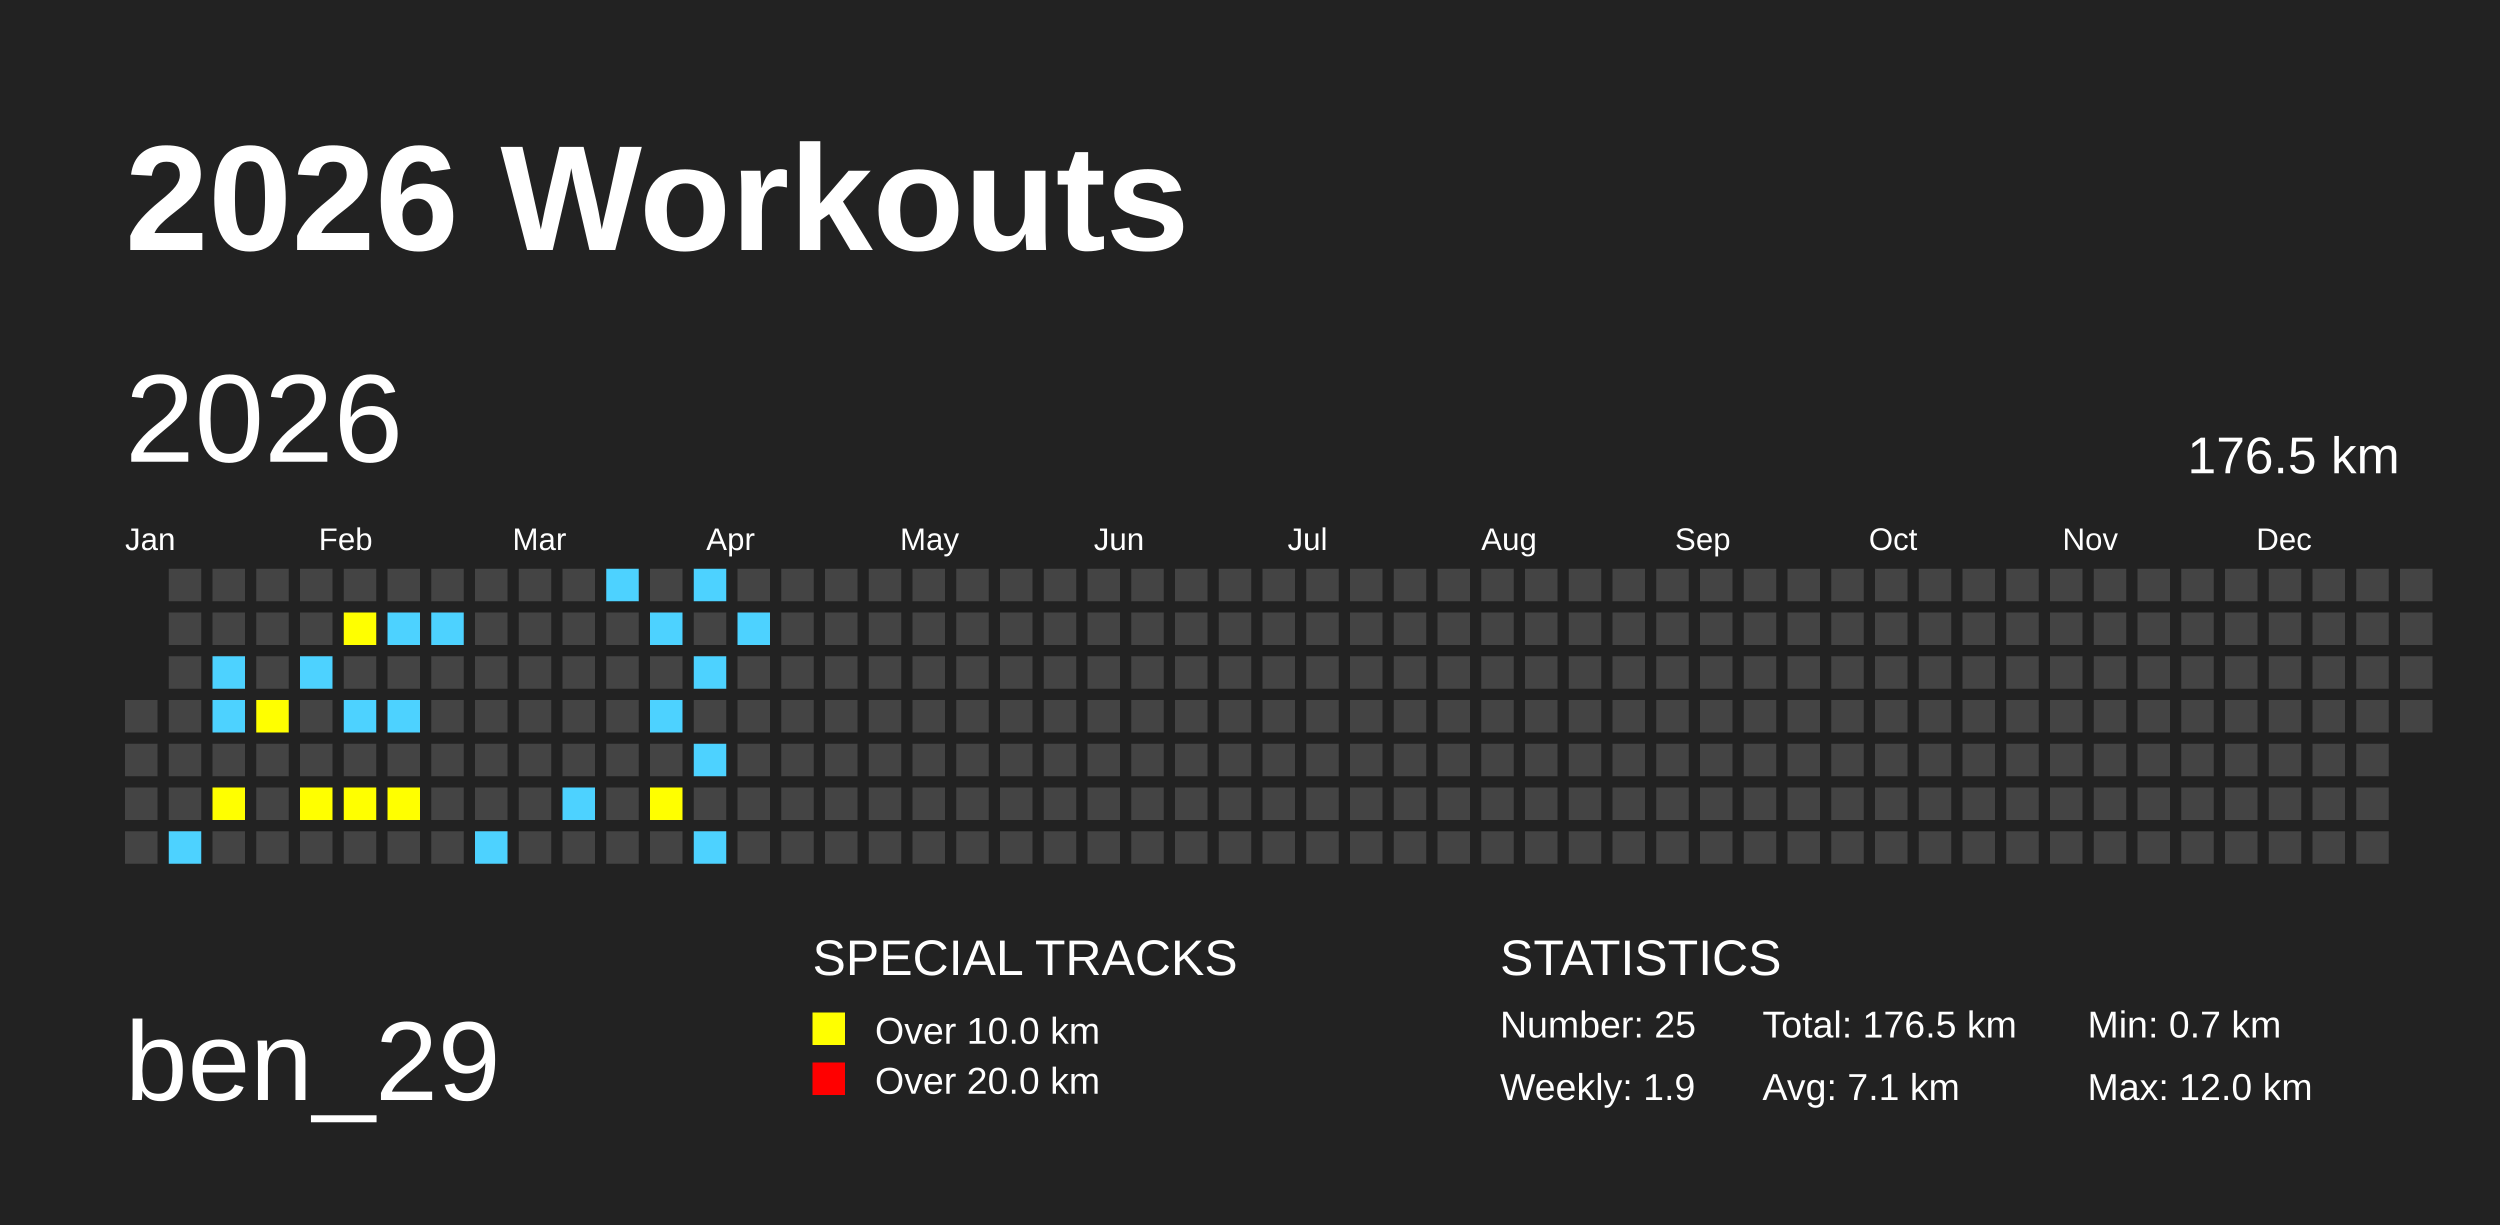
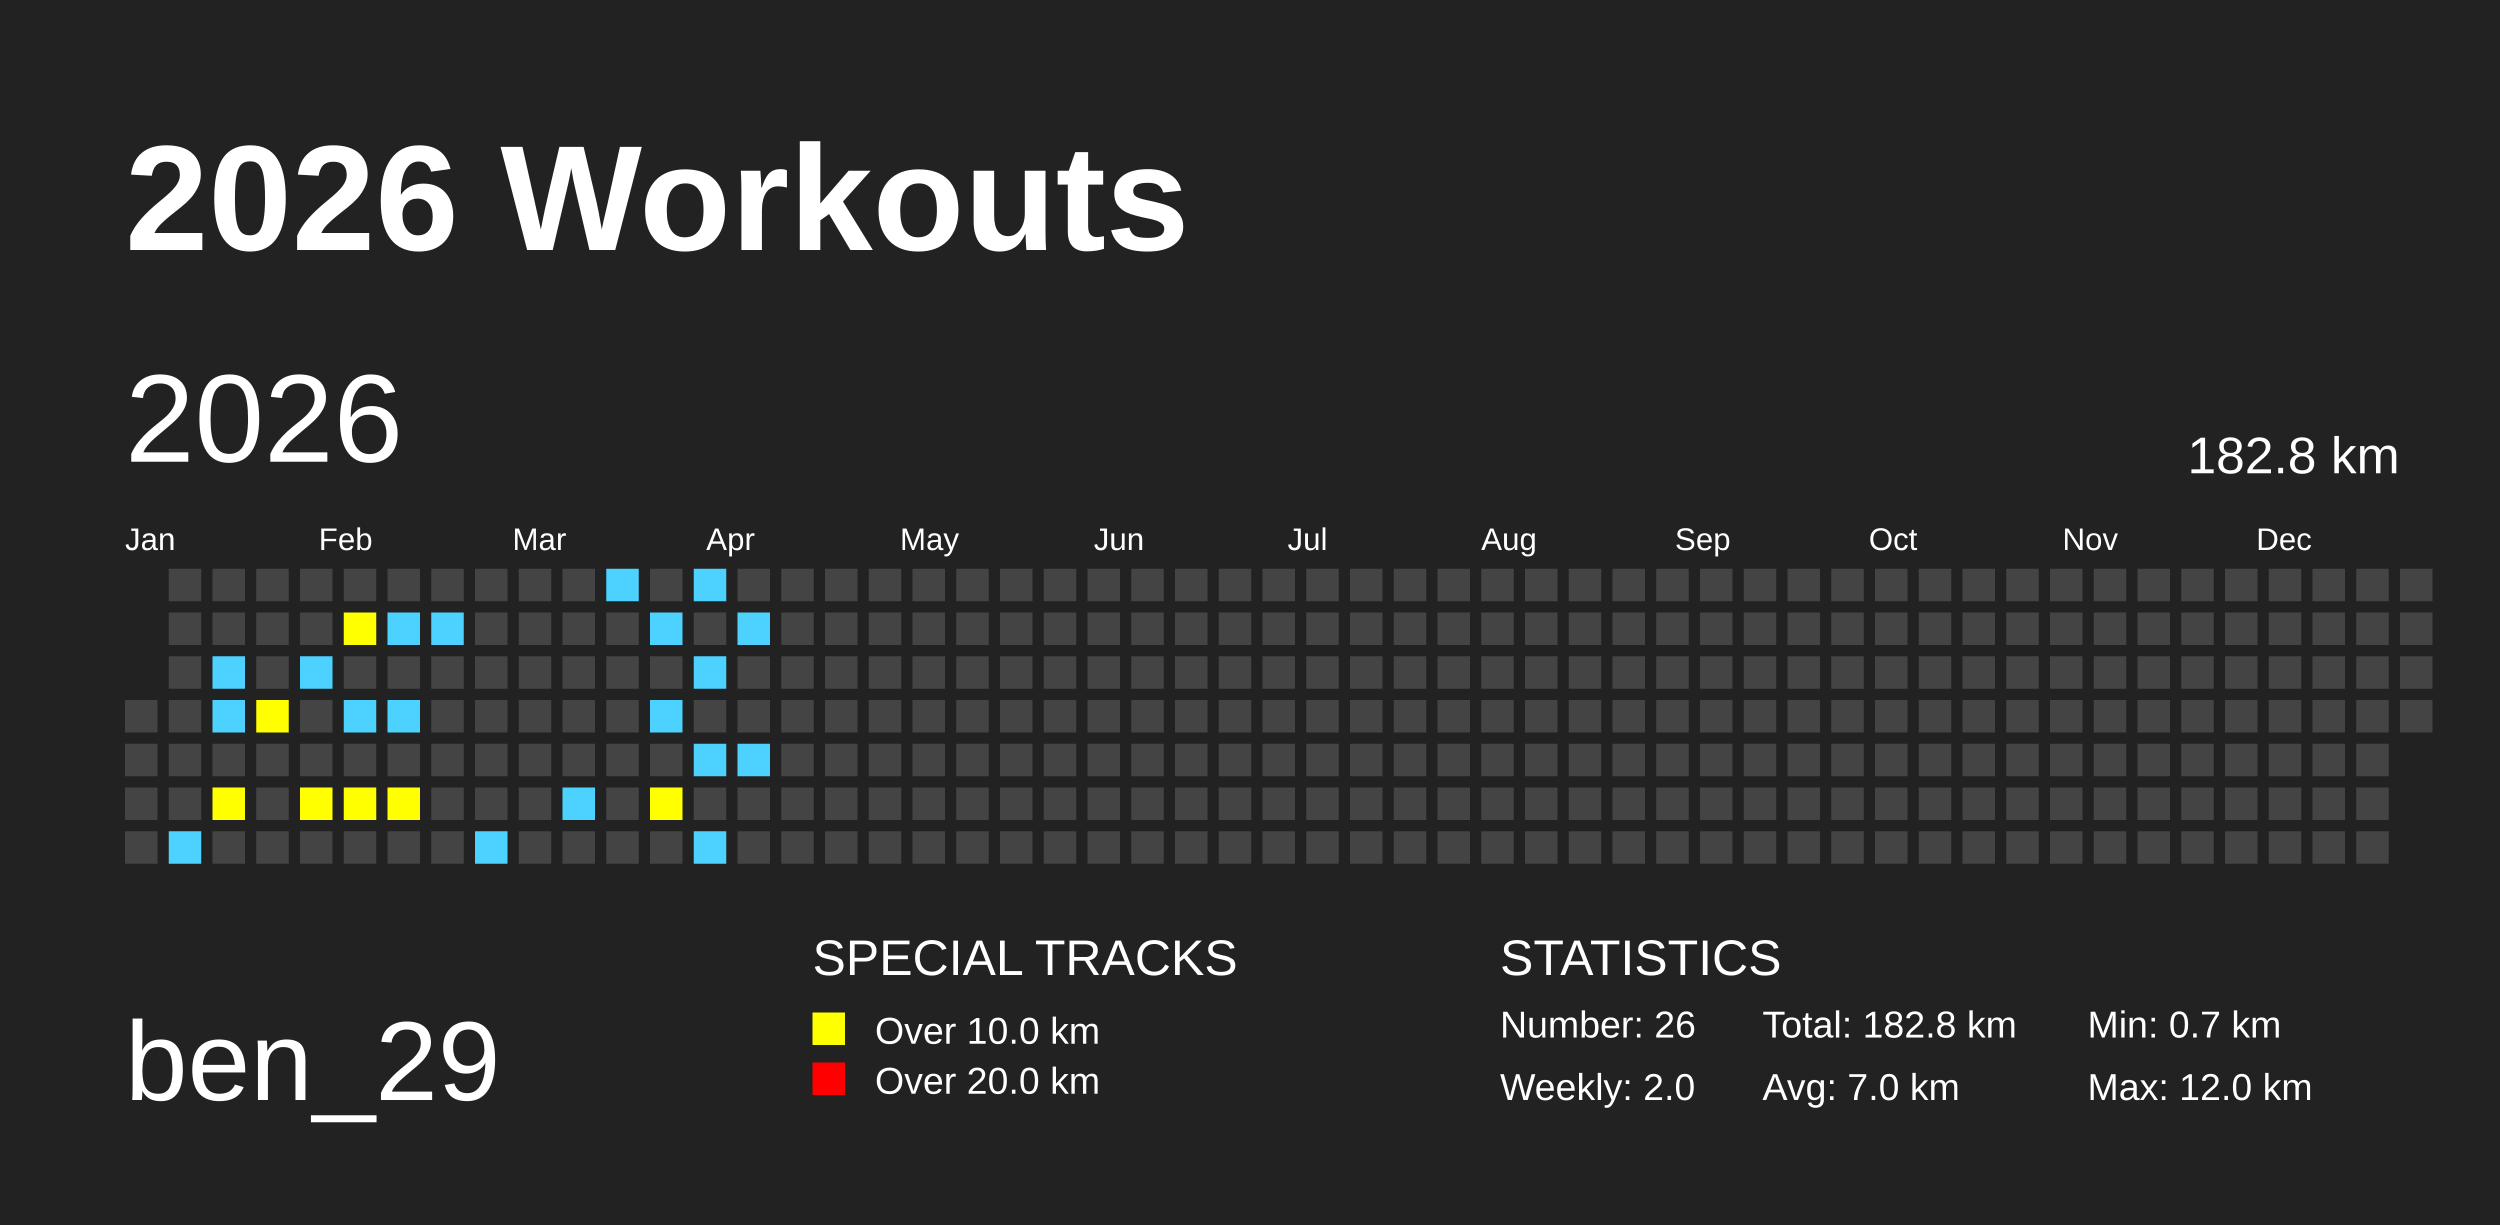
<svg xmlns="http://www.w3.org/2000/svg" baseProfile="full" height="98mm" version="1.1" viewBox="0,0,200,98" width="200mm">
  <defs />
  <rect fill="#222222" height="98" width="200" x="0" y="0" />
  <text fill="#FFFFFF" style="font-size:12px; font-family:Arial; font-weight:bold;" x="10" y="20">2026 Workouts</text>
  <text fill="#FFFFFF" style="font-size:9px; font-family:Arial" x="10" y="88">ben_29</text>
  <text fill="#FFFFFF" style="font-size:4px; font-family:Arial" x="65" y="78">SPECIAL TRACKS</text>
  <rect fill="yellow" height="2.6" width="2.6" x="65" y="81" />
  <text fill="#FFFFFF" style="font-size:3px; font-family:Arial" x="70" y="83.5">Over 10.0 km</text>
  <rect fill="red" height="2.6" width="2.6" x="65" y="85" />
  <text fill="#FFFFFF" style="font-size:3px; font-family:Arial" x="70" y="87.5">Over 20.0 km</text>
  <text fill="#FFFFFF" style="font-size:4px; font-family:Arial" x="120" y="78">STATISTICS</text>
-   <text fill="#FFFFFF" style="font-size:3px; font-family:Arial" x="120" y="83">Number: 25</text>
-   <text fill="#FFFFFF" style="font-size:3px; font-family:Arial" x="120" y="88">Weekly: 1.9</text>
-   <text fill="#FFFFFF" style="font-size:3px; font-family:Arial" x="141" y="83">Total: 176.5 km</text>
-   <text fill="#FFFFFF" style="font-size:3px; font-family:Arial" x="141" y="88">Avg: 7.1 km</text>
+   <text fill="#FFFFFF" style="font-size:3px; font-family:Arial" x="120" y="83">Number: 26</text>
+   <text fill="#FFFFFF" style="font-size:3px; font-family:Arial" x="120" y="88">Weekly: 2.0</text>
+   <text fill="#FFFFFF" style="font-size:3px; font-family:Arial" x="141" y="83">Total: 182.8 km</text>
+   <text fill="#FFFFFF" style="font-size:3px; font-family:Arial" x="141" y="88">Avg: 7.0 km</text>
  <text fill="#FFFFFF" style="font-size:3px; font-family:Arial" x="167" y="83">Min: 0.7 km</text>
  <text fill="#FFFFFF" style="font-size:3px; font-family:Arial" x="167" y="88">Max: 12.0 km</text>
  <text dominant-baseline="hanging" fill="#FFFFFF" style="font-size:10.0px; font-family:Arial;" x="10" y="30">2026</text>
-   <text dominant-baseline="hanging" fill="#FFFFFF" style="font-size:4.125px; font-family:Arial;" x="175" y="35">176.5 km</text>
+   <text dominant-baseline="hanging" fill="#FFFFFF" style="font-size:4.125px; font-family:Arial;" x="175" y="35">182.8 km</text>
  <text fill="#FFFFFF" style="font-size:2.5px; font-family:Arial" x="10.0" y="44">Jan</text>
  <text fill="#FFFFFF" style="font-size:2.5px; font-family:Arial" x="25.5" y="44">Feb</text>
  <text fill="#FFFFFF" style="font-size:2.5px; font-family:Arial" x="41.0" y="44">Mar</text>
  <text fill="#FFFFFF" style="font-size:2.5px; font-family:Arial" x="56.5" y="44">Apr</text>
  <text fill="#FFFFFF" style="font-size:2.5px; font-family:Arial" x="72.0" y="44">May</text>
  <text fill="#FFFFFF" style="font-size:2.5px; font-family:Arial" x="87.5" y="44">Jun</text>
  <text fill="#FFFFFF" style="font-size:2.5px; font-family:Arial" x="103.0" y="44">Jul</text>
  <text fill="#FFFFFF" style="font-size:2.5px; font-family:Arial" x="118.5" y="44">Aug</text>
  <text fill="#FFFFFF" style="font-size:2.5px; font-family:Arial" x="134.0" y="44">Sep</text>
  <text fill="#FFFFFF" style="font-size:2.5px; font-family:Arial" x="149.5" y="44">Oct</text>
  <text fill="#FFFFFF" style="font-size:2.5px; font-family:Arial" x="165.0" y="44">Nov</text>
  <text fill="#FFFFFF" style="font-size:2.5px; font-family:Arial" x="180.5" y="44">Dec</text>
  <rect fill="#444444" height="2.6" width="2.6" x="10.0" y="56.0" />
  <rect fill="#444444" height="2.6" width="2.6" x="10.0" y="59.5" />
  <rect fill="#444444" height="2.6" width="2.6" x="10.0" y="63.0" />
  <rect fill="#444444" height="2.6" width="2.6" x="10.0" y="66.5" />
  <rect fill="#444444" height="2.6" width="2.6" x="13.5" y="45.5" />
  <rect fill="#444444" height="2.6" width="2.6" x="13.5" y="49.0" />
  <rect fill="#444444" height="2.6" width="2.6" x="13.5" y="52.5" />
  <rect fill="#444444" height="2.6" width="2.6" x="13.5" y="56.0" />
  <rect fill="#444444" height="2.6" width="2.6" x="13.5" y="59.5" />
  <rect fill="#444444" height="2.6" width="2.6" x="13.5" y="63.0" />
  <rect fill="#4DD2FF" height="2.6" width="2.6" x="13.5" y="66.5" />
  <rect fill="#444444" height="2.6" width="2.6" x="17.0" y="45.5" />
  <rect fill="#444444" height="2.6" width="2.6" x="17.0" y="49.0" />
  <rect fill="#4DD2FF" height="2.6" width="2.6" x="17.0" y="52.5" />
  <rect fill="#4DD2FF" height="2.6" width="2.6" x="17.0" y="56.0" />
  <rect fill="#444444" height="2.6" width="2.6" x="17.0" y="59.5" />
  <rect fill="yellow" height="2.6" width="2.6" x="17.0" y="63.0" />
  <rect fill="#444444" height="2.6" width="2.6" x="17.0" y="66.5" />
  <rect fill="#444444" height="2.6" width="2.6" x="20.5" y="45.5" />
  <rect fill="#444444" height="2.6" width="2.6" x="20.5" y="49.0" />
  <rect fill="#444444" height="2.6" width="2.6" x="20.5" y="52.5" />
  <rect fill="yellow" height="2.6" width="2.6" x="20.5" y="56.0" />
  <rect fill="#444444" height="2.6" width="2.6" x="20.5" y="59.5" />
  <rect fill="#444444" height="2.6" width="2.6" x="20.5" y="63.0" />
  <rect fill="#444444" height="2.6" width="2.6" x="20.5" y="66.5" />
  <rect fill="#444444" height="2.6" width="2.6" x="24.0" y="45.5" />
  <rect fill="#444444" height="2.6" width="2.6" x="24.0" y="49.0" />
  <rect fill="#4DD2FF" height="2.6" width="2.6" x="24.0" y="52.5" />
  <rect fill="#444444" height="2.6" width="2.6" x="24.0" y="56.0" />
  <rect fill="#444444" height="2.6" width="2.6" x="24.0" y="59.5" />
  <rect fill="yellow" height="2.6" width="2.6" x="24.0" y="63.0" />
  <rect fill="#444444" height="2.6" width="2.6" x="24.0" y="66.5" />
  <rect fill="#444444" height="2.6" width="2.6" x="27.5" y="45.5" />
  <rect fill="yellow" height="2.6" width="2.6" x="27.5" y="49.0" />
  <rect fill="#444444" height="2.6" width="2.6" x="27.5" y="52.5" />
  <rect fill="#4DD2FF" height="2.6" width="2.6" x="27.5" y="56.0" />
  <rect fill="#444444" height="2.6" width="2.6" x="27.5" y="59.5" />
  <rect fill="yellow" height="2.6" width="2.6" x="27.5" y="63.0" />
  <rect fill="#444444" height="2.6" width="2.6" x="27.5" y="66.5" />
  <rect fill="#444444" height="2.6" width="2.6" x="31.0" y="45.5" />
  <rect fill="#4DD2FF" height="2.6" width="2.6" x="31.0" y="49.0" />
  <rect fill="#444444" height="2.6" width="2.6" x="31.0" y="52.5" />
  <rect fill="#4DD2FF" height="2.6" width="2.6" x="31.0" y="56.0" />
  <rect fill="#444444" height="2.6" width="2.6" x="31.0" y="59.5" />
  <rect fill="yellow" height="2.6" width="2.6" x="31.0" y="63.0" />
  <rect fill="#444444" height="2.6" width="2.6" x="31.0" y="66.5" />
  <rect fill="#444444" height="2.6" width="2.6" x="34.5" y="45.5" />
  <rect fill="#4DD2FF" height="2.6" width="2.6" x="34.5" y="49.0" />
  <rect fill="#444444" height="2.6" width="2.6" x="34.5" y="52.5" />
  <rect fill="#444444" height="2.6" width="2.6" x="34.5" y="56.0" />
  <rect fill="#444444" height="2.6" width="2.6" x="34.5" y="59.5" />
  <rect fill="#444444" height="2.6" width="2.6" x="34.5" y="63.0" />
  <rect fill="#444444" height="2.6" width="2.6" x="34.5" y="66.5" />
  <rect fill="#444444" height="2.6" width="2.6" x="38.0" y="45.5" />
  <rect fill="#444444" height="2.6" width="2.6" x="38.0" y="49.0" />
  <rect fill="#444444" height="2.6" width="2.6" x="38.0" y="52.5" />
  <rect fill="#444444" height="2.6" width="2.6" x="38.0" y="56.0" />
  <rect fill="#444444" height="2.6" width="2.6" x="38.0" y="59.5" />
  <rect fill="#444444" height="2.6" width="2.6" x="38.0" y="63.0" />
  <rect fill="#4DD2FF" height="2.6" width="2.6" x="38.0" y="66.5" />
  <rect fill="#444444" height="2.6" width="2.6" x="41.5" y="45.5" />
  <rect fill="#444444" height="2.6" width="2.6" x="41.5" y="49.0" />
  <rect fill="#444444" height="2.6" width="2.6" x="41.5" y="52.5" />
  <rect fill="#444444" height="2.6" width="2.6" x="41.5" y="56.0" />
  <rect fill="#444444" height="2.6" width="2.6" x="41.5" y="59.5" />
  <rect fill="#444444" height="2.6" width="2.6" x="41.5" y="63.0" />
  <rect fill="#444444" height="2.6" width="2.6" x="41.5" y="66.5" />
  <rect fill="#444444" height="2.6" width="2.6" x="45.0" y="45.5" />
  <rect fill="#444444" height="2.6" width="2.6" x="45.0" y="49.0" />
  <rect fill="#444444" height="2.6" width="2.6" x="45.0" y="52.5" />
  <rect fill="#444444" height="2.6" width="2.6" x="45.0" y="56.0" />
  <rect fill="#444444" height="2.6" width="2.6" x="45.0" y="59.5" />
  <rect fill="#4DD2FF" height="2.6" width="2.6" x="45.0" y="63.0" />
  <rect fill="#444444" height="2.6" width="2.6" x="45.0" y="66.5" />
  <rect fill="#4DD2FF" height="2.6" width="2.6" x="48.5" y="45.5" />
  <rect fill="#444444" height="2.6" width="2.6" x="48.5" y="49.0" />
  <rect fill="#444444" height="2.6" width="2.6" x="48.5" y="52.5" />
  <rect fill="#444444" height="2.6" width="2.6" x="48.5" y="56.0" />
  <rect fill="#444444" height="2.6" width="2.6" x="48.5" y="59.5" />
  <rect fill="#444444" height="2.6" width="2.6" x="48.5" y="63.0" />
  <rect fill="#444444" height="2.6" width="2.6" x="48.5" y="66.5" />
  <rect fill="#444444" height="2.6" width="2.6" x="52.0" y="45.5" />
  <rect fill="#4DD2FF" height="2.6" width="2.6" x="52.0" y="49.0" />
  <rect fill="#444444" height="2.6" width="2.6" x="52.0" y="52.5" />
  <rect fill="#4DD2FF" height="2.6" width="2.6" x="52.0" y="56.0" />
  <rect fill="#444444" height="2.6" width="2.6" x="52.0" y="59.5" />
  <rect fill="yellow" height="2.6" width="2.6" x="52.0" y="63.0" />
  <rect fill="#444444" height="2.6" width="2.6" x="52.0" y="66.5" />
  <rect fill="#4DD2FF" height="2.6" width="2.6" x="55.5" y="45.5" />
  <rect fill="#444444" height="2.6" width="2.6" x="55.5" y="49.0" />
  <rect fill="#4DD2FF" height="2.6" width="2.6" x="55.5" y="52.5" />
  <rect fill="#444444" height="2.6" width="2.6" x="55.5" y="56.0" />
  <rect fill="#4DD2FF" height="2.6" width="2.6" x="55.5" y="59.5" />
  <rect fill="#444444" height="2.6" width="2.6" x="55.5" y="63.0" />
  <rect fill="#4DD2FF" height="2.6" width="2.6" x="55.5" y="66.5" />
  <rect fill="#444444" height="2.6" width="2.6" x="59.0" y="45.5" />
  <rect fill="#4DD2FF" height="2.6" width="2.6" x="59.0" y="49.0" />
  <rect fill="#444444" height="2.6" width="2.6" x="59.0" y="52.5" />
  <rect fill="#444444" height="2.6" width="2.6" x="59.0" y="56.0" />
-   <rect fill="#444444" height="2.6" width="2.6" x="59.0" y="59.5" />
+   <rect fill="#4DD2FF" height="2.6" width="2.6" x="59.0" y="59.5" />
  <rect fill="#444444" height="2.6" width="2.6" x="59.0" y="63.0" />
  <rect fill="#444444" height="2.6" width="2.6" x="59.0" y="66.5" />
  <rect fill="#444444" height="2.6" width="2.6" x="62.5" y="45.5" />
  <rect fill="#444444" height="2.6" width="2.6" x="62.5" y="49.0" />
  <rect fill="#444444" height="2.6" width="2.6" x="62.5" y="52.5" />
  <rect fill="#444444" height="2.6" width="2.6" x="62.5" y="56.0" />
  <rect fill="#444444" height="2.6" width="2.6" x="62.5" y="59.5" />
  <rect fill="#444444" height="2.6" width="2.6" x="62.5" y="63.0" />
  <rect fill="#444444" height="2.6" width="2.6" x="62.5" y="66.5" />
  <rect fill="#444444" height="2.6" width="2.6" x="66.0" y="45.5" />
  <rect fill="#444444" height="2.6" width="2.6" x="66.0" y="49.0" />
  <rect fill="#444444" height="2.6" width="2.6" x="66.0" y="52.5" />
  <rect fill="#444444" height="2.6" width="2.6" x="66.0" y="56.0" />
  <rect fill="#444444" height="2.6" width="2.6" x="66.0" y="59.5" />
  <rect fill="#444444" height="2.6" width="2.6" x="66.0" y="63.0" />
  <rect fill="#444444" height="2.6" width="2.6" x="66.0" y="66.5" />
  <rect fill="#444444" height="2.6" width="2.6" x="69.5" y="45.5" />
  <rect fill="#444444" height="2.6" width="2.6" x="69.5" y="49.0" />
  <rect fill="#444444" height="2.6" width="2.6" x="69.5" y="52.5" />
  <rect fill="#444444" height="2.6" width="2.6" x="69.5" y="56.0" />
  <rect fill="#444444" height="2.6" width="2.6" x="69.5" y="59.5" />
  <rect fill="#444444" height="2.6" width="2.6" x="69.5" y="63.0" />
  <rect fill="#444444" height="2.6" width="2.6" x="69.5" y="66.5" />
  <rect fill="#444444" height="2.6" width="2.6" x="73.0" y="45.5" />
  <rect fill="#444444" height="2.6" width="2.6" x="73.0" y="49.0" />
  <rect fill="#444444" height="2.6" width="2.6" x="73.0" y="52.5" />
  <rect fill="#444444" height="2.6" width="2.6" x="73.0" y="56.0" />
  <rect fill="#444444" height="2.6" width="2.6" x="73.0" y="59.5" />
  <rect fill="#444444" height="2.6" width="2.6" x="73.0" y="63.0" />
  <rect fill="#444444" height="2.6" width="2.6" x="73.0" y="66.5" />
  <rect fill="#444444" height="2.6" width="2.6" x="76.5" y="45.5" />
  <rect fill="#444444" height="2.6" width="2.6" x="76.5" y="49.0" />
  <rect fill="#444444" height="2.6" width="2.6" x="76.5" y="52.5" />
  <rect fill="#444444" height="2.6" width="2.6" x="76.5" y="56.0" />
  <rect fill="#444444" height="2.6" width="2.6" x="76.5" y="59.5" />
  <rect fill="#444444" height="2.6" width="2.6" x="76.5" y="63.0" />
  <rect fill="#444444" height="2.6" width="2.6" x="76.5" y="66.5" />
  <rect fill="#444444" height="2.6" width="2.6" x="80.0" y="45.5" />
  <rect fill="#444444" height="2.6" width="2.6" x="80.0" y="49.0" />
  <rect fill="#444444" height="2.6" width="2.6" x="80.0" y="52.5" />
  <rect fill="#444444" height="2.6" width="2.6" x="80.0" y="56.0" />
  <rect fill="#444444" height="2.6" width="2.6" x="80.0" y="59.5" />
  <rect fill="#444444" height="2.6" width="2.6" x="80.0" y="63.0" />
  <rect fill="#444444" height="2.6" width="2.6" x="80.0" y="66.5" />
  <rect fill="#444444" height="2.6" width="2.6" x="83.5" y="45.5" />
  <rect fill="#444444" height="2.6" width="2.6" x="83.5" y="49.0" />
  <rect fill="#444444" height="2.6" width="2.6" x="83.5" y="52.5" />
  <rect fill="#444444" height="2.6" width="2.6" x="83.5" y="56.0" />
  <rect fill="#444444" height="2.6" width="2.6" x="83.5" y="59.5" />
  <rect fill="#444444" height="2.6" width="2.6" x="83.5" y="63.0" />
  <rect fill="#444444" height="2.6" width="2.6" x="83.5" y="66.5" />
  <rect fill="#444444" height="2.6" width="2.6" x="87.0" y="45.5" />
  <rect fill="#444444" height="2.6" width="2.6" x="87.0" y="49.0" />
  <rect fill="#444444" height="2.6" width="2.6" x="87.0" y="52.5" />
  <rect fill="#444444" height="2.6" width="2.6" x="87.0" y="56.0" />
  <rect fill="#444444" height="2.6" width="2.6" x="87.0" y="59.5" />
  <rect fill="#444444" height="2.6" width="2.6" x="87.0" y="63.0" />
  <rect fill="#444444" height="2.6" width="2.6" x="87.0" y="66.5" />
  <rect fill="#444444" height="2.6" width="2.6" x="90.5" y="45.5" />
  <rect fill="#444444" height="2.6" width="2.6" x="90.5" y="49.0" />
  <rect fill="#444444" height="2.6" width="2.6" x="90.5" y="52.5" />
  <rect fill="#444444" height="2.6" width="2.6" x="90.5" y="56.0" />
  <rect fill="#444444" height="2.6" width="2.6" x="90.5" y="59.5" />
  <rect fill="#444444" height="2.6" width="2.6" x="90.5" y="63.0" />
  <rect fill="#444444" height="2.6" width="2.6" x="90.5" y="66.5" />
  <rect fill="#444444" height="2.6" width="2.6" x="94.0" y="45.5" />
  <rect fill="#444444" height="2.6" width="2.6" x="94.0" y="49.0" />
  <rect fill="#444444" height="2.6" width="2.6" x="94.0" y="52.5" />
  <rect fill="#444444" height="2.6" width="2.6" x="94.0" y="56.0" />
  <rect fill="#444444" height="2.6" width="2.6" x="94.0" y="59.5" />
  <rect fill="#444444" height="2.6" width="2.6" x="94.0" y="63.0" />
  <rect fill="#444444" height="2.6" width="2.6" x="94.0" y="66.5" />
  <rect fill="#444444" height="2.6" width="2.6" x="97.5" y="45.5" />
  <rect fill="#444444" height="2.6" width="2.6" x="97.5" y="49.0" />
  <rect fill="#444444" height="2.6" width="2.6" x="97.5" y="52.5" />
  <rect fill="#444444" height="2.6" width="2.6" x="97.5" y="56.0" />
  <rect fill="#444444" height="2.6" width="2.6" x="97.5" y="59.5" />
  <rect fill="#444444" height="2.6" width="2.6" x="97.5" y="63.0" />
  <rect fill="#444444" height="2.6" width="2.6" x="97.5" y="66.5" />
  <rect fill="#444444" height="2.6" width="2.6" x="101.0" y="45.5" />
  <rect fill="#444444" height="2.6" width="2.6" x="101.0" y="49.0" />
  <rect fill="#444444" height="2.6" width="2.6" x="101.0" y="52.5" />
  <rect fill="#444444" height="2.6" width="2.6" x="101.0" y="56.0" />
  <rect fill="#444444" height="2.6" width="2.6" x="101.0" y="59.5" />
  <rect fill="#444444" height="2.6" width="2.6" x="101.0" y="63.0" />
  <rect fill="#444444" height="2.6" width="2.6" x="101.0" y="66.5" />
  <rect fill="#444444" height="2.6" width="2.6" x="104.5" y="45.5" />
  <rect fill="#444444" height="2.6" width="2.6" x="104.5" y="49.0" />
  <rect fill="#444444" height="2.6" width="2.6" x="104.5" y="52.5" />
  <rect fill="#444444" height="2.6" width="2.6" x="104.5" y="56.0" />
  <rect fill="#444444" height="2.6" width="2.6" x="104.5" y="59.5" />
  <rect fill="#444444" height="2.6" width="2.6" x="104.5" y="63.0" />
  <rect fill="#444444" height="2.6" width="2.6" x="104.5" y="66.5" />
  <rect fill="#444444" height="2.6" width="2.6" x="108.0" y="45.5" />
  <rect fill="#444444" height="2.6" width="2.6" x="108.0" y="49.0" />
  <rect fill="#444444" height="2.6" width="2.6" x="108.0" y="52.5" />
  <rect fill="#444444" height="2.6" width="2.6" x="108.0" y="56.0" />
  <rect fill="#444444" height="2.6" width="2.6" x="108.0" y="59.5" />
  <rect fill="#444444" height="2.6" width="2.6" x="108.0" y="63.0" />
  <rect fill="#444444" height="2.6" width="2.6" x="108.0" y="66.5" />
  <rect fill="#444444" height="2.6" width="2.6" x="111.5" y="45.5" />
  <rect fill="#444444" height="2.6" width="2.6" x="111.5" y="49.0" />
  <rect fill="#444444" height="2.6" width="2.6" x="111.5" y="52.5" />
  <rect fill="#444444" height="2.6" width="2.6" x="111.5" y="56.0" />
  <rect fill="#444444" height="2.6" width="2.6" x="111.5" y="59.5" />
  <rect fill="#444444" height="2.6" width="2.6" x="111.5" y="63.0" />
  <rect fill="#444444" height="2.6" width="2.6" x="111.5" y="66.5" />
  <rect fill="#444444" height="2.6" width="2.6" x="115.0" y="45.5" />
  <rect fill="#444444" height="2.6" width="2.6" x="115.0" y="49.0" />
  <rect fill="#444444" height="2.6" width="2.6" x="115.0" y="52.5" />
  <rect fill="#444444" height="2.6" width="2.6" x="115.0" y="56.0" />
  <rect fill="#444444" height="2.6" width="2.6" x="115.0" y="59.5" />
  <rect fill="#444444" height="2.6" width="2.6" x="115.0" y="63.0" />
  <rect fill="#444444" height="2.6" width="2.6" x="115.0" y="66.5" />
  <rect fill="#444444" height="2.6" width="2.6" x="118.5" y="45.5" />
  <rect fill="#444444" height="2.6" width="2.6" x="118.5" y="49.0" />
  <rect fill="#444444" height="2.6" width="2.6" x="118.5" y="52.5" />
  <rect fill="#444444" height="2.6" width="2.6" x="118.5" y="56.0" />
  <rect fill="#444444" height="2.6" width="2.6" x="118.5" y="59.5" />
  <rect fill="#444444" height="2.6" width="2.6" x="118.5" y="63.0" />
  <rect fill="#444444" height="2.6" width="2.6" x="118.5" y="66.5" />
  <rect fill="#444444" height="2.6" width="2.6" x="122.0" y="45.5" />
  <rect fill="#444444" height="2.6" width="2.6" x="122.0" y="49.0" />
  <rect fill="#444444" height="2.6" width="2.6" x="122.0" y="52.5" />
  <rect fill="#444444" height="2.6" width="2.6" x="122.0" y="56.0" />
  <rect fill="#444444" height="2.6" width="2.6" x="122.0" y="59.5" />
  <rect fill="#444444" height="2.6" width="2.6" x="122.0" y="63.0" />
  <rect fill="#444444" height="2.6" width="2.6" x="122.0" y="66.5" />
  <rect fill="#444444" height="2.6" width="2.6" x="125.5" y="45.5" />
  <rect fill="#444444" height="2.6" width="2.6" x="125.5" y="49.0" />
  <rect fill="#444444" height="2.6" width="2.6" x="125.5" y="52.5" />
  <rect fill="#444444" height="2.6" width="2.6" x="125.5" y="56.0" />
  <rect fill="#444444" height="2.6" width="2.6" x="125.5" y="59.5" />
  <rect fill="#444444" height="2.6" width="2.6" x="125.5" y="63.0" />
  <rect fill="#444444" height="2.6" width="2.6" x="125.5" y="66.5" />
  <rect fill="#444444" height="2.6" width="2.6" x="129.0" y="45.5" />
  <rect fill="#444444" height="2.6" width="2.6" x="129.0" y="49.0" />
  <rect fill="#444444" height="2.6" width="2.6" x="129.0" y="52.5" />
  <rect fill="#444444" height="2.6" width="2.6" x="129.0" y="56.0" />
  <rect fill="#444444" height="2.6" width="2.6" x="129.0" y="59.5" />
  <rect fill="#444444" height="2.6" width="2.6" x="129.0" y="63.0" />
  <rect fill="#444444" height="2.6" width="2.6" x="129.0" y="66.5" />
  <rect fill="#444444" height="2.6" width="2.6" x="132.5" y="45.5" />
  <rect fill="#444444" height="2.6" width="2.6" x="132.5" y="49.0" />
  <rect fill="#444444" height="2.6" width="2.6" x="132.5" y="52.5" />
  <rect fill="#444444" height="2.6" width="2.6" x="132.5" y="56.0" />
  <rect fill="#444444" height="2.6" width="2.6" x="132.5" y="59.5" />
  <rect fill="#444444" height="2.6" width="2.6" x="132.5" y="63.0" />
  <rect fill="#444444" height="2.6" width="2.6" x="132.5" y="66.5" />
  <rect fill="#444444" height="2.6" width="2.6" x="136.0" y="45.5" />
  <rect fill="#444444" height="2.6" width="2.6" x="136.0" y="49.0" />
  <rect fill="#444444" height="2.6" width="2.6" x="136.0" y="52.5" />
  <rect fill="#444444" height="2.6" width="2.6" x="136.0" y="56.0" />
  <rect fill="#444444" height="2.6" width="2.6" x="136.0" y="59.5" />
  <rect fill="#444444" height="2.6" width="2.6" x="136.0" y="63.0" />
  <rect fill="#444444" height="2.6" width="2.6" x="136.0" y="66.5" />
  <rect fill="#444444" height="2.6" width="2.6" x="139.5" y="45.5" />
  <rect fill="#444444" height="2.6" width="2.6" x="139.5" y="49.0" />
  <rect fill="#444444" height="2.6" width="2.6" x="139.5" y="52.5" />
  <rect fill="#444444" height="2.6" width="2.6" x="139.5" y="56.0" />
  <rect fill="#444444" height="2.6" width="2.6" x="139.5" y="59.5" />
  <rect fill="#444444" height="2.6" width="2.6" x="139.5" y="63.0" />
  <rect fill="#444444" height="2.6" width="2.6" x="139.5" y="66.5" />
  <rect fill="#444444" height="2.6" width="2.6" x="143.0" y="45.5" />
  <rect fill="#444444" height="2.6" width="2.6" x="143.0" y="49.0" />
  <rect fill="#444444" height="2.6" width="2.6" x="143.0" y="52.5" />
  <rect fill="#444444" height="2.6" width="2.6" x="143.0" y="56.0" />
  <rect fill="#444444" height="2.6" width="2.6" x="143.0" y="59.5" />
  <rect fill="#444444" height="2.6" width="2.6" x="143.0" y="63.0" />
  <rect fill="#444444" height="2.6" width="2.6" x="143.0" y="66.5" />
  <rect fill="#444444" height="2.6" width="2.6" x="146.5" y="45.5" />
  <rect fill="#444444" height="2.6" width="2.6" x="146.5" y="49.0" />
  <rect fill="#444444" height="2.6" width="2.6" x="146.5" y="52.5" />
  <rect fill="#444444" height="2.6" width="2.6" x="146.5" y="56.0" />
  <rect fill="#444444" height="2.6" width="2.6" x="146.5" y="59.5" />
  <rect fill="#444444" height="2.6" width="2.6" x="146.5" y="63.0" />
  <rect fill="#444444" height="2.6" width="2.6" x="146.5" y="66.5" />
  <rect fill="#444444" height="2.6" width="2.6" x="150.0" y="45.5" />
  <rect fill="#444444" height="2.6" width="2.6" x="150.0" y="49.0" />
  <rect fill="#444444" height="2.6" width="2.6" x="150.0" y="52.5" />
  <rect fill="#444444" height="2.6" width="2.6" x="150.0" y="56.0" />
  <rect fill="#444444" height="2.6" width="2.6" x="150.0" y="59.5" />
  <rect fill="#444444" height="2.6" width="2.6" x="150.0" y="63.0" />
  <rect fill="#444444" height="2.6" width="2.6" x="150.0" y="66.5" />
  <rect fill="#444444" height="2.6" width="2.6" x="153.5" y="45.5" />
  <rect fill="#444444" height="2.6" width="2.6" x="153.5" y="49.0" />
  <rect fill="#444444" height="2.6" width="2.6" x="153.5" y="52.5" />
  <rect fill="#444444" height="2.6" width="2.6" x="153.5" y="56.0" />
  <rect fill="#444444" height="2.6" width="2.6" x="153.5" y="59.5" />
  <rect fill="#444444" height="2.6" width="2.6" x="153.5" y="63.0" />
  <rect fill="#444444" height="2.6" width="2.6" x="153.5" y="66.5" />
  <rect fill="#444444" height="2.6" width="2.6" x="157.0" y="45.5" />
  <rect fill="#444444" height="2.6" width="2.6" x="157.0" y="49.0" />
  <rect fill="#444444" height="2.6" width="2.6" x="157.0" y="52.5" />
  <rect fill="#444444" height="2.6" width="2.6" x="157.0" y="56.0" />
  <rect fill="#444444" height="2.6" width="2.6" x="157.0" y="59.5" />
  <rect fill="#444444" height="2.6" width="2.6" x="157.0" y="63.0" />
  <rect fill="#444444" height="2.6" width="2.6" x="157.0" y="66.5" />
  <rect fill="#444444" height="2.6" width="2.6" x="160.5" y="45.5" />
  <rect fill="#444444" height="2.6" width="2.6" x="160.5" y="49.0" />
  <rect fill="#444444" height="2.6" width="2.6" x="160.5" y="52.5" />
  <rect fill="#444444" height="2.6" width="2.6" x="160.5" y="56.0" />
  <rect fill="#444444" height="2.6" width="2.6" x="160.5" y="59.5" />
  <rect fill="#444444" height="2.6" width="2.6" x="160.5" y="63.0" />
  <rect fill="#444444" height="2.6" width="2.6" x="160.5" y="66.5" />
  <rect fill="#444444" height="2.6" width="2.6" x="164.0" y="45.5" />
  <rect fill="#444444" height="2.6" width="2.6" x="164.0" y="49.0" />
  <rect fill="#444444" height="2.6" width="2.6" x="164.0" y="52.5" />
  <rect fill="#444444" height="2.6" width="2.6" x="164.0" y="56.0" />
  <rect fill="#444444" height="2.6" width="2.6" x="164.0" y="59.5" />
  <rect fill="#444444" height="2.6" width="2.6" x="164.0" y="63.0" />
  <rect fill="#444444" height="2.6" width="2.6" x="164.0" y="66.5" />
  <rect fill="#444444" height="2.6" width="2.6" x="167.5" y="45.5" />
  <rect fill="#444444" height="2.6" width="2.6" x="167.5" y="49.0" />
  <rect fill="#444444" height="2.6" width="2.6" x="167.5" y="52.5" />
  <rect fill="#444444" height="2.6" width="2.6" x="167.5" y="56.0" />
  <rect fill="#444444" height="2.6" width="2.6" x="167.5" y="59.5" />
  <rect fill="#444444" height="2.6" width="2.6" x="167.5" y="63.0" />
  <rect fill="#444444" height="2.6" width="2.6" x="167.5" y="66.5" />
  <rect fill="#444444" height="2.6" width="2.6" x="171.0" y="45.5" />
  <rect fill="#444444" height="2.6" width="2.6" x="171.0" y="49.0" />
  <rect fill="#444444" height="2.6" width="2.6" x="171.0" y="52.5" />
  <rect fill="#444444" height="2.6" width="2.6" x="171.0" y="56.0" />
  <rect fill="#444444" height="2.6" width="2.6" x="171.0" y="59.5" />
  <rect fill="#444444" height="2.6" width="2.6" x="171.0" y="63.0" />
  <rect fill="#444444" height="2.6" width="2.6" x="171.0" y="66.5" />
  <rect fill="#444444" height="2.6" width="2.6" x="174.5" y="45.5" />
  <rect fill="#444444" height="2.6" width="2.6" x="174.5" y="49.0" />
  <rect fill="#444444" height="2.6" width="2.6" x="174.5" y="52.5" />
  <rect fill="#444444" height="2.6" width="2.6" x="174.5" y="56.0" />
  <rect fill="#444444" height="2.6" width="2.6" x="174.5" y="59.5" />
  <rect fill="#444444" height="2.6" width="2.6" x="174.5" y="63.0" />
  <rect fill="#444444" height="2.6" width="2.6" x="174.5" y="66.5" />
  <rect fill="#444444" height="2.6" width="2.6" x="178.0" y="45.5" />
  <rect fill="#444444" height="2.6" width="2.6" x="178.0" y="49.0" />
  <rect fill="#444444" height="2.6" width="2.6" x="178.0" y="52.5" />
  <rect fill="#444444" height="2.6" width="2.6" x="178.0" y="56.0" />
  <rect fill="#444444" height="2.6" width="2.6" x="178.0" y="59.5" />
  <rect fill="#444444" height="2.6" width="2.6" x="178.0" y="63.0" />
  <rect fill="#444444" height="2.6" width="2.6" x="178.0" y="66.5" />
  <rect fill="#444444" height="2.6" width="2.6" x="181.5" y="45.5" />
  <rect fill="#444444" height="2.6" width="2.6" x="181.5" y="49.0" />
  <rect fill="#444444" height="2.6" width="2.6" x="181.5" y="52.5" />
  <rect fill="#444444" height="2.6" width="2.6" x="181.5" y="56.0" />
  <rect fill="#444444" height="2.6" width="2.6" x="181.5" y="59.5" />
  <rect fill="#444444" height="2.6" width="2.6" x="181.5" y="63.0" />
  <rect fill="#444444" height="2.6" width="2.6" x="181.5" y="66.5" />
  <rect fill="#444444" height="2.6" width="2.6" x="185.0" y="45.5" />
  <rect fill="#444444" height="2.6" width="2.6" x="185.0" y="49.0" />
  <rect fill="#444444" height="2.6" width="2.6" x="185.0" y="52.5" />
  <rect fill="#444444" height="2.6" width="2.6" x="185.0" y="56.0" />
  <rect fill="#444444" height="2.6" width="2.6" x="185.0" y="59.5" />
  <rect fill="#444444" height="2.6" width="2.6" x="185.0" y="63.0" />
  <rect fill="#444444" height="2.6" width="2.6" x="185.0" y="66.5" />
  <rect fill="#444444" height="2.6" width="2.6" x="188.5" y="45.5" />
  <rect fill="#444444" height="2.6" width="2.6" x="188.5" y="49.0" />
  <rect fill="#444444" height="2.6" width="2.6" x="188.5" y="52.5" />
  <rect fill="#444444" height="2.6" width="2.6" x="188.5" y="56.0" />
  <rect fill="#444444" height="2.6" width="2.6" x="188.5" y="59.5" />
  <rect fill="#444444" height="2.6" width="2.6" x="188.5" y="63.0" />
  <rect fill="#444444" height="2.6" width="2.6" x="188.5" y="66.5" />
  <rect fill="#444444" height="2.6" width="2.6" x="192.0" y="45.5" />
  <rect fill="#444444" height="2.6" width="2.6" x="192.0" y="49.0" />
  <rect fill="#444444" height="2.6" width="2.6" x="192.0" y="52.5" />
  <rect fill="#444444" height="2.6" width="2.6" x="192.0" y="56.0" />
</svg>
